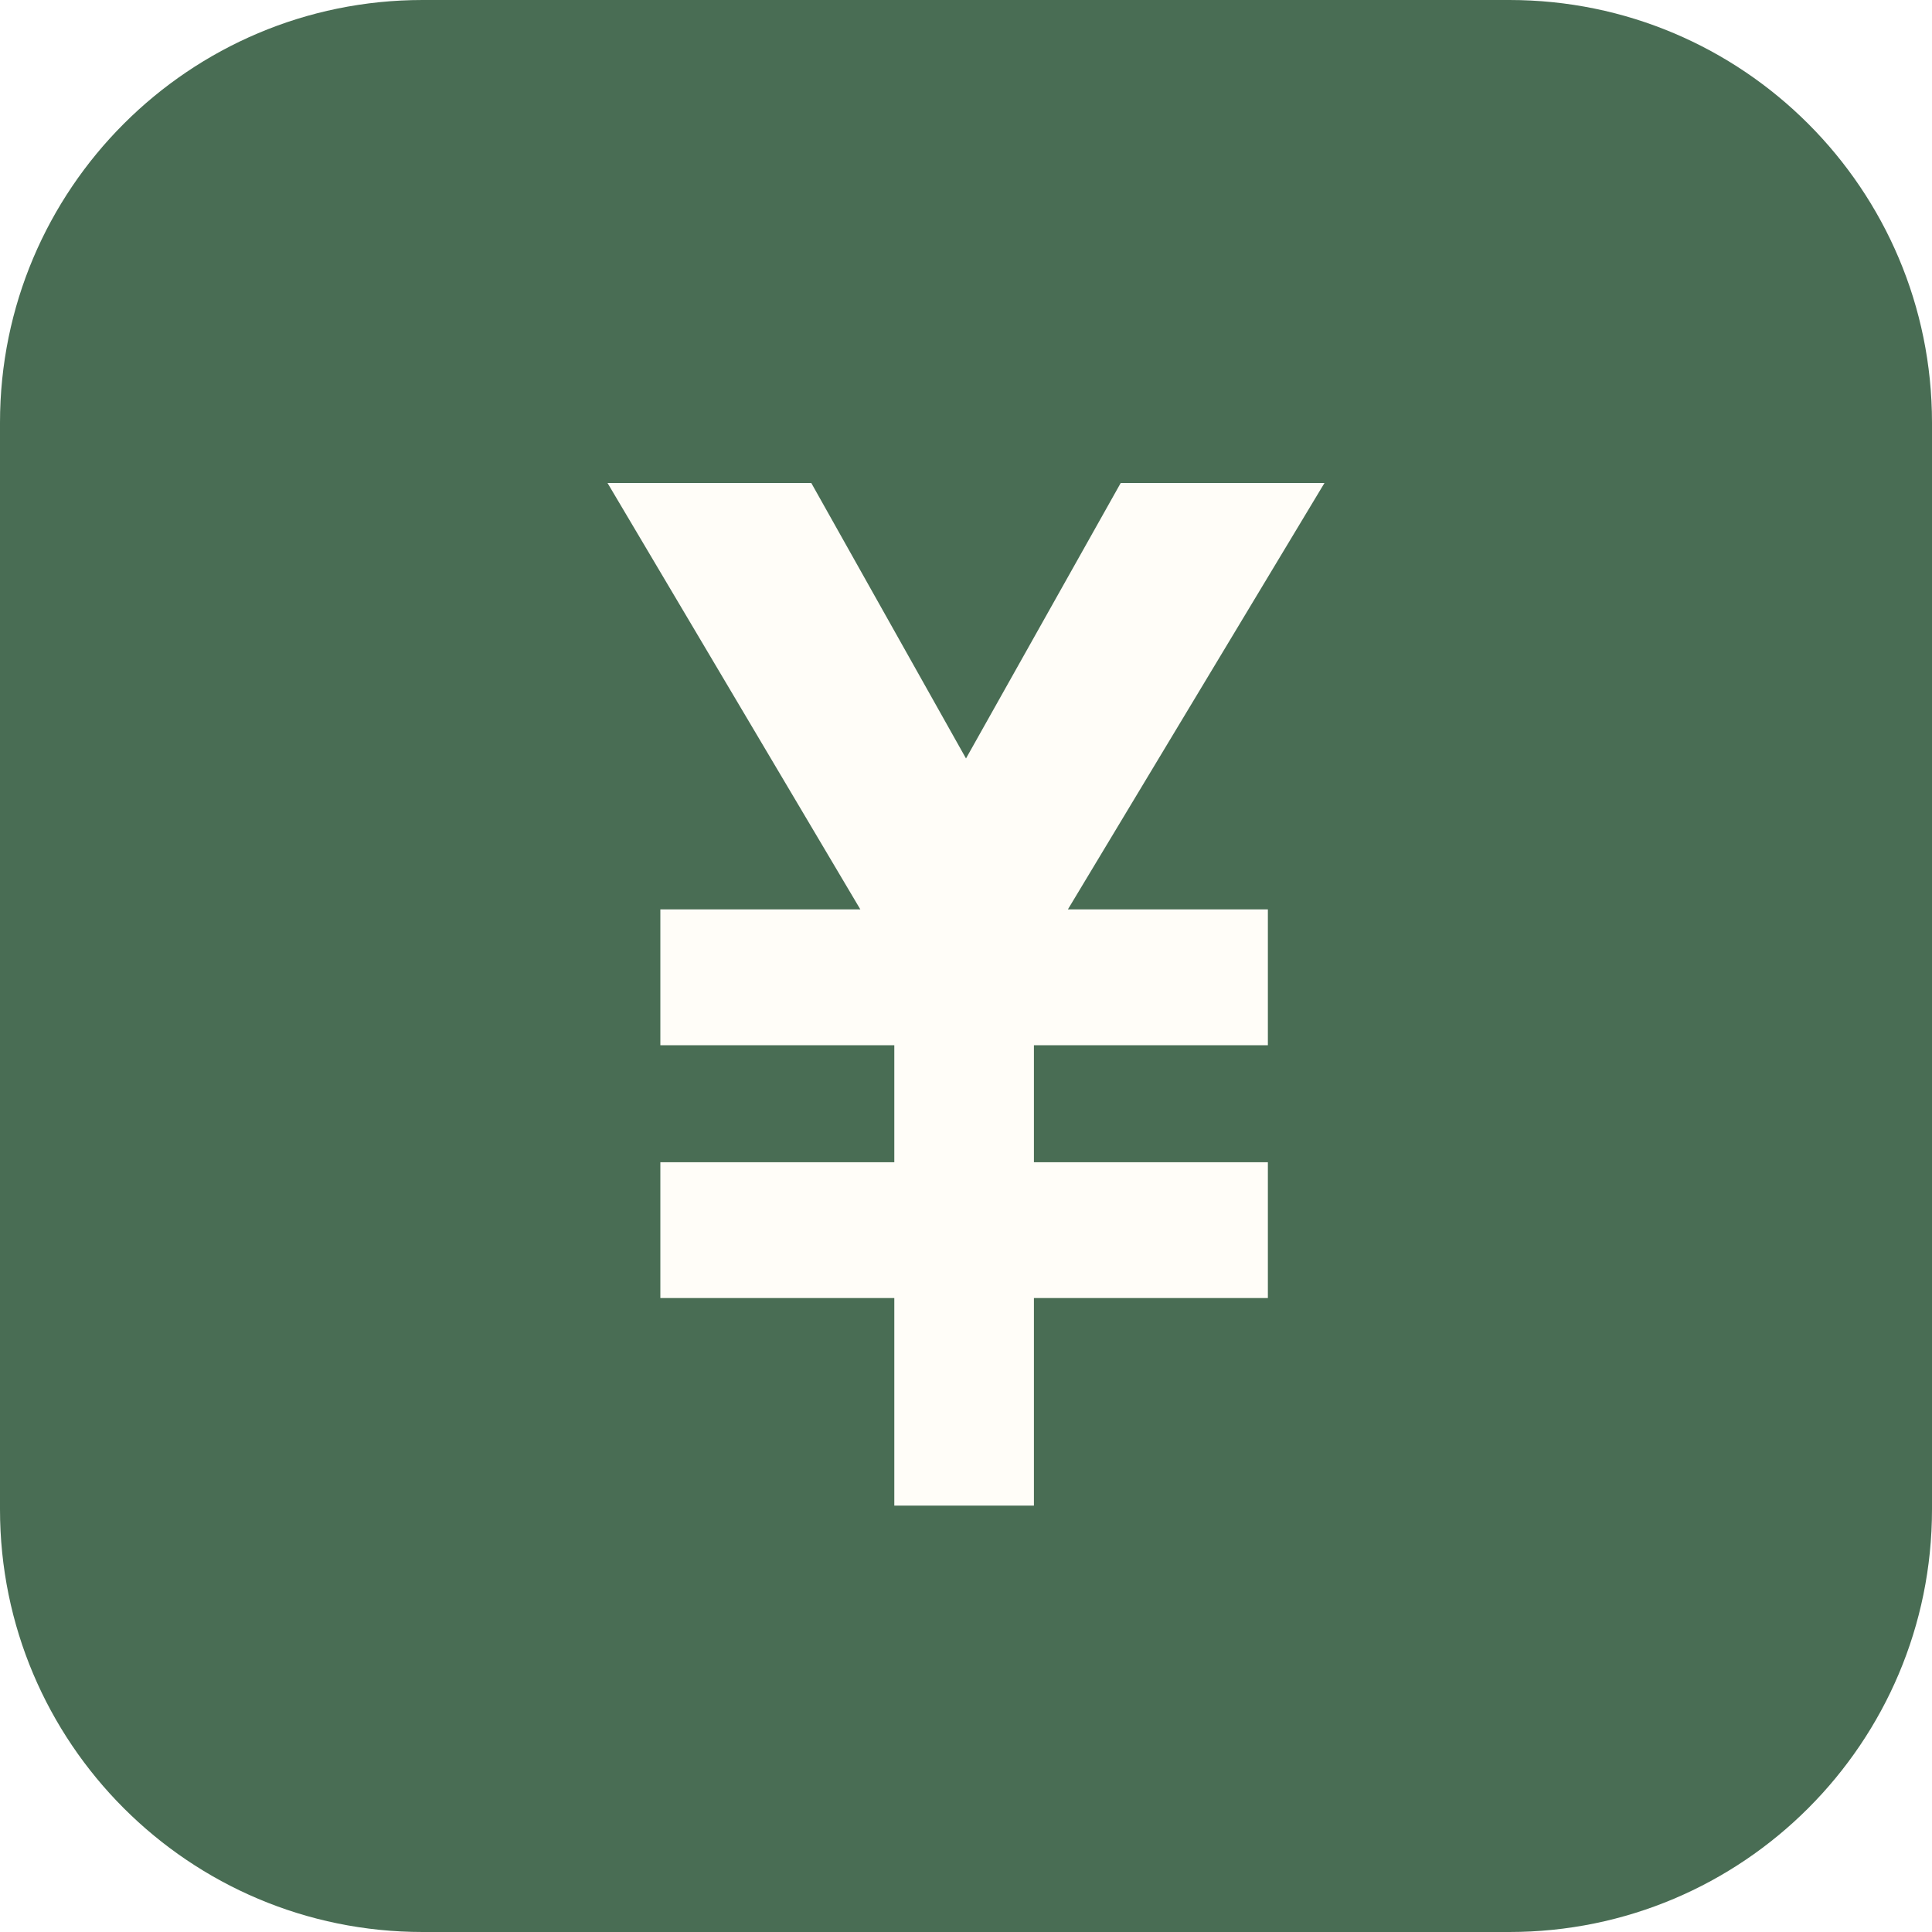
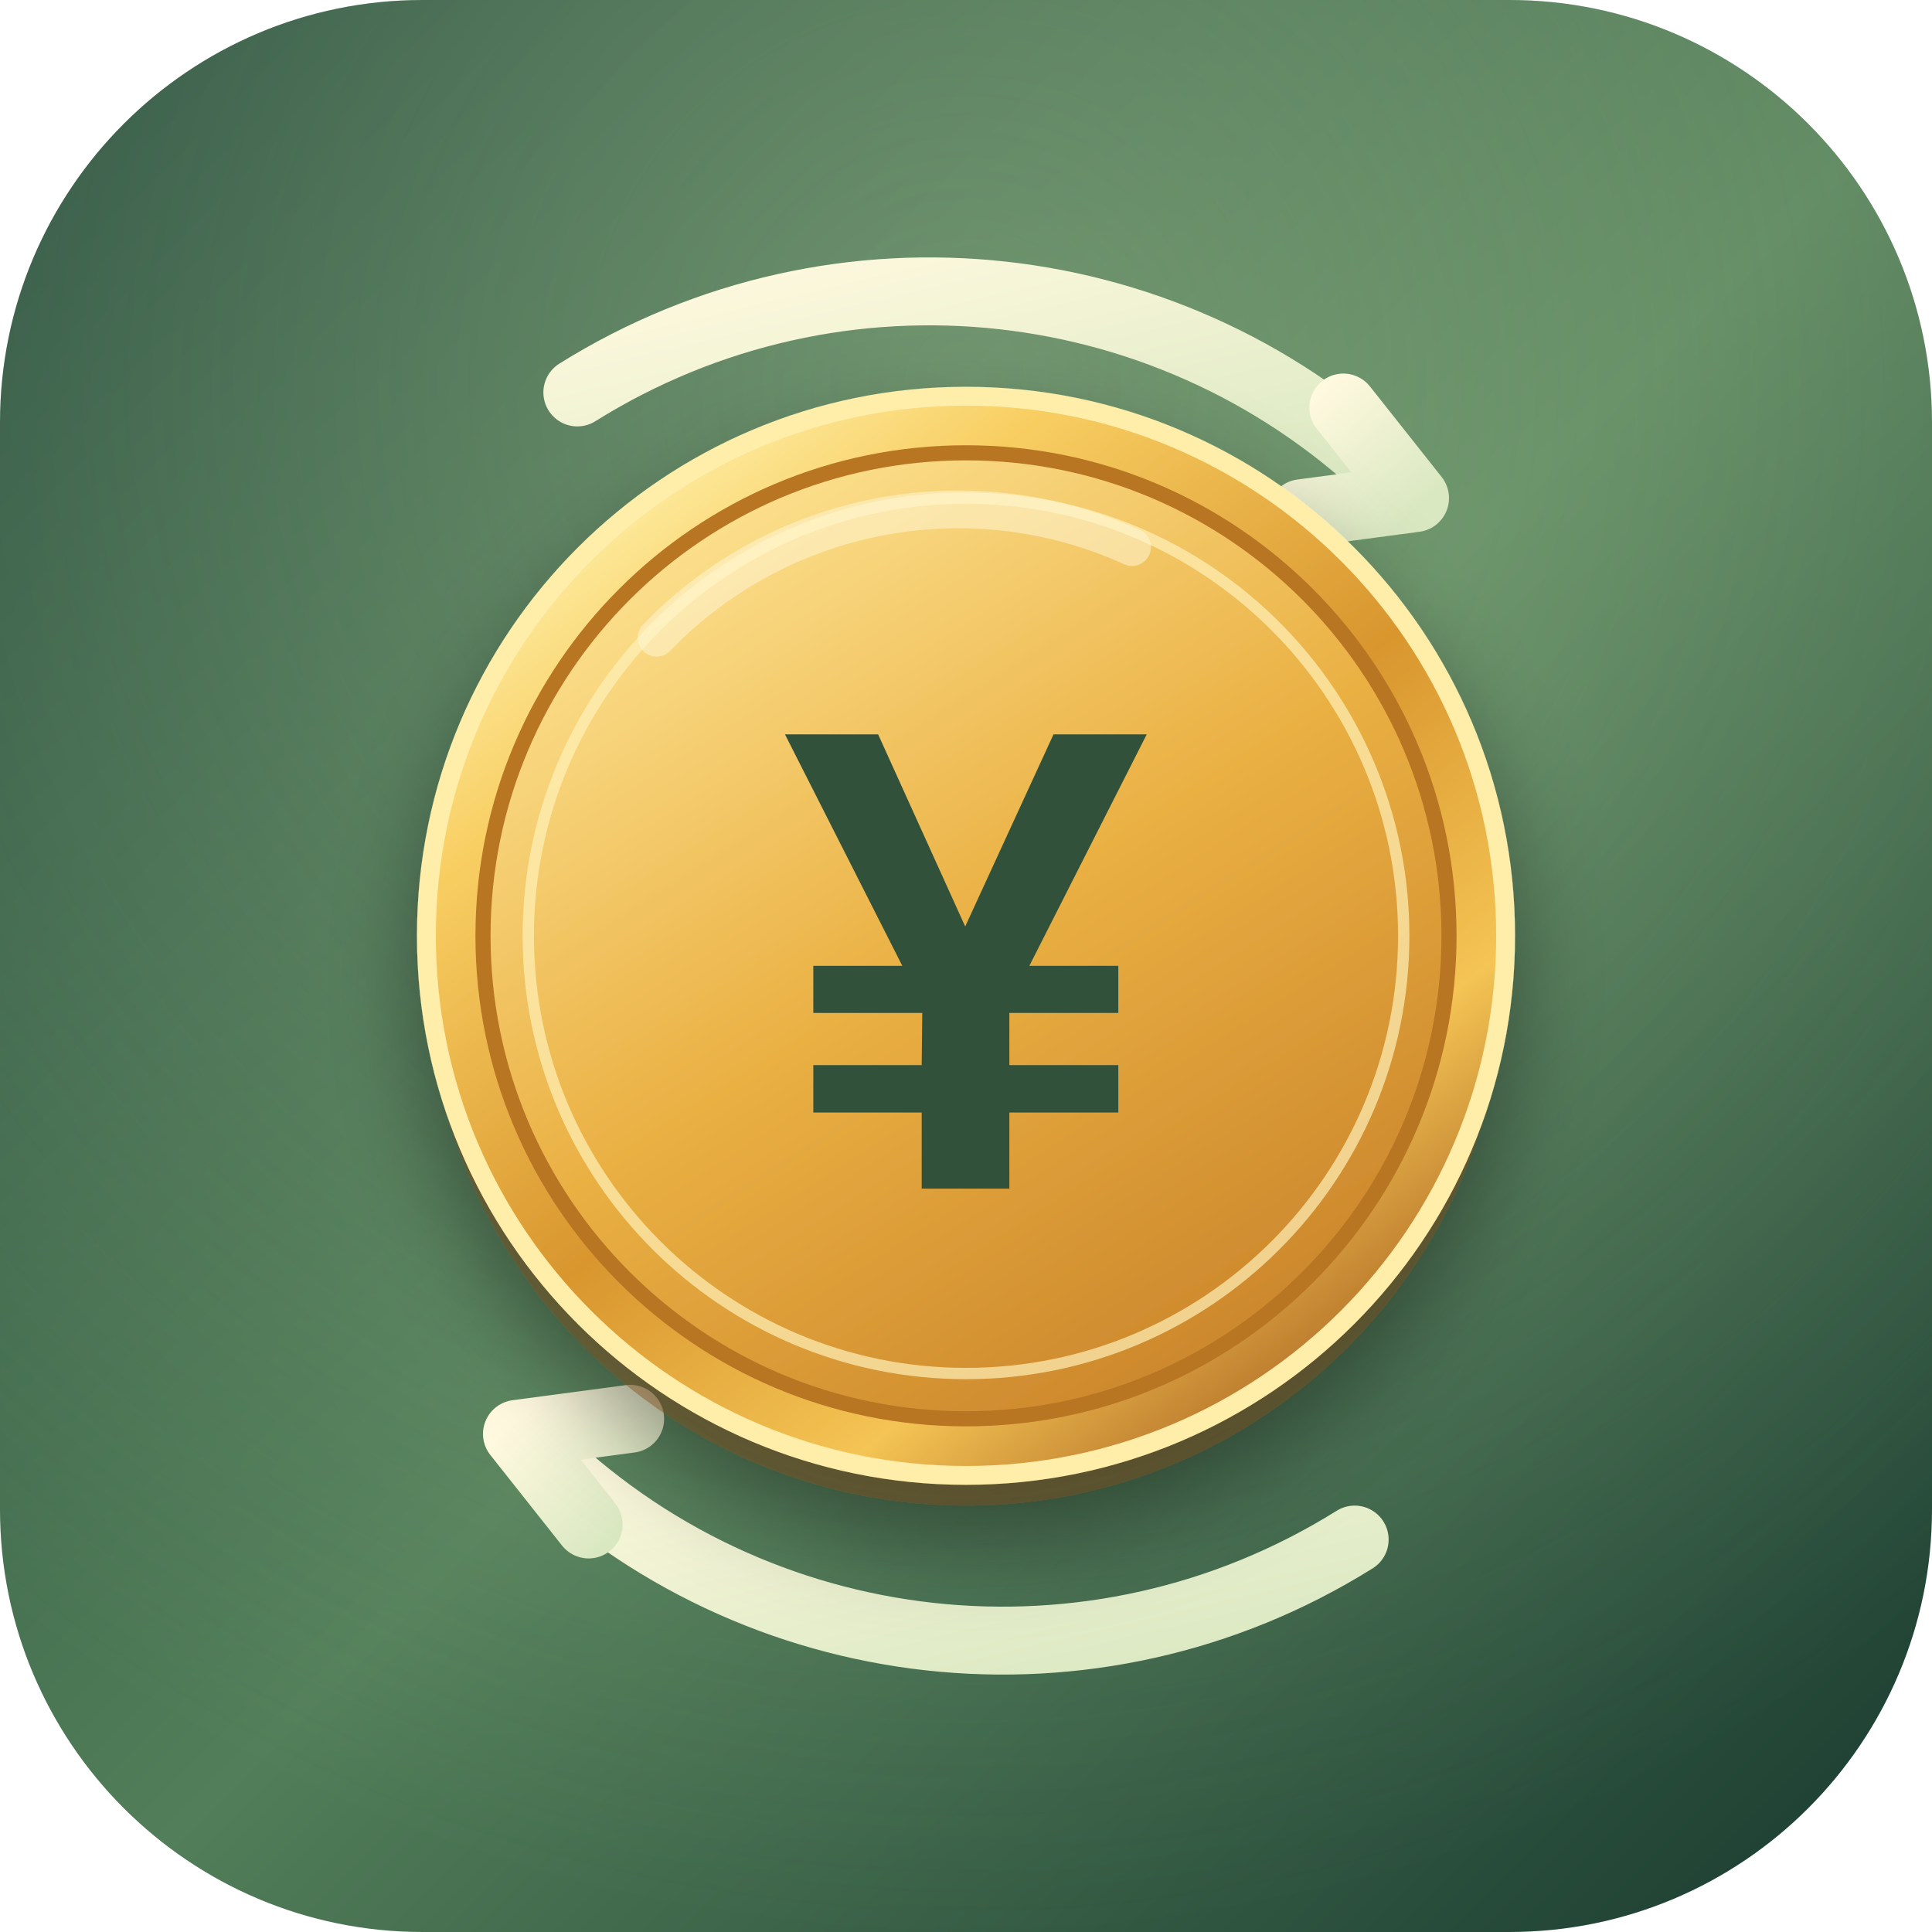
<svg xmlns="http://www.w3.org/2000/svg" viewBox="0 0 512 512">
-   <rect width="512" height="512" rx="112" fill="#496d54" />
-   <path d="M161 128h54l41 73 41-73h54l-68 113h53v36h-62v31h62v36h-62v55h-37v-55h-62v-36h62v-31h-62v-36h53z" fill="#fffdf8" />
+   <defs>
+     <linearGradient id="background" x1="0" y1="0" x2="1" y2="1">
+       <stop stop-color="#21463a" />
+       <stop offset=".52" stop-color="#527e59" />
+       <stop offset="1" stop-color="#18392f" />
+     </linearGradient>
+     <radialGradient id="glow" cx=".5" cy=".2" r=".8">
+       <stop stop-color="#d5efb4" stop-opacity=".32" />
+       <stop offset="1" stop-color="#d5efb4" stop-opacity="0" />
+     </radialGradient>
+     <linearGradient id="gold" x1=".15" y1=".05" x2=".85" y2=".95">
+       <stop stop-color="#fff3b0" />
+       <stop offset=".2" stop-color="#f8ce62" />
+       <stop offset=".52" stop-color="#d9962e" />
+       <stop offset=".78" stop-color="#f4c454" />
+       <stop offset="1" stop-color="#a9621f" />
+     </linearGradient>
+     <linearGradient id="coinFace" x1=".18" y1="0" x2=".82" y2="1">
+       <stop stop-color="#ffe89a" />
+       <stop offset=".5" stop-color="#eab043" />
+       <stop offset="1" stop-color="#c78028" />
+     </linearGradient>
+     <linearGradient id="arrow" x1="0" y1="0" x2="1" y2="1">
+       <stop stop-color="#fff9df" />
+       <stop offset="1" stop-color="#d9e8c1" />
+     </linearGradient>
+     <filter id="shadow" x="-.3" y="-.3" width="1.6" height="1.7">
+       <feGaussianBlur in="SourceAlpha" stdDeviation="12" />
+       <feOffset dy="12" />
+       <feComponentTransfer>
+         <feFuncA type="linear" slope=".38" />
+       </feComponentTransfer>
+       <feMerge>
+         <feMergeNode />
+         <feMergeNode in="SourceGraphic" />
+       </feMerge>
+     </filter>
+   </defs>
+   <rect width="512" height="512" rx="112" fill="url(#background)" />
+   <rect width="512" height="512" rx="112" fill="url(#glow)" />
+   <g fill="none" stroke="url(#arrow)" stroke-linecap="round" stroke-linejoin="round">
+     <path d="M153 104a176 176 0 0 1 217 24" stroke-width="18" />
+     <path d="m356 108 19 24-30 4" stroke-width="18" />
+     <path d="M359 408a176 176 0 0 1-217-24" stroke-width="18" />
+     <path d="m156 404-19-24 30-4" stroke-width="18" />
+   </g>
+   <g filter="url(#shadow)">
+     <circle cx="256" cy="256" r="143" fill="#70471d" opacity=".45" />
+     <circle cx="256" cy="248" r="143" fill="url(#gold)" stroke="#ffedaa" stroke-width="5" />
+     <circle cx="256" cy="248" r="128" fill="url(#coinFace)" stroke="#b87424" stroke-width="4" />
+     <circle cx="256" cy="248" r="116" fill="none" stroke="#fff1b8" stroke-opacity=".7" stroke-width="3" />
+     <path d="M174 169a111 111 0 0 1 126-24" fill="none" stroke="#fff9d8" stroke-linecap="round" stroke-opacity=".52" stroke-width="10" />
+     <text x="256" y="315" fill="#31513b" font-family="Arial, Helvetica, sans-serif" font-size="175" font-weight="700" text-anchor="middle">¥</text>
+   </g>
</svg>
